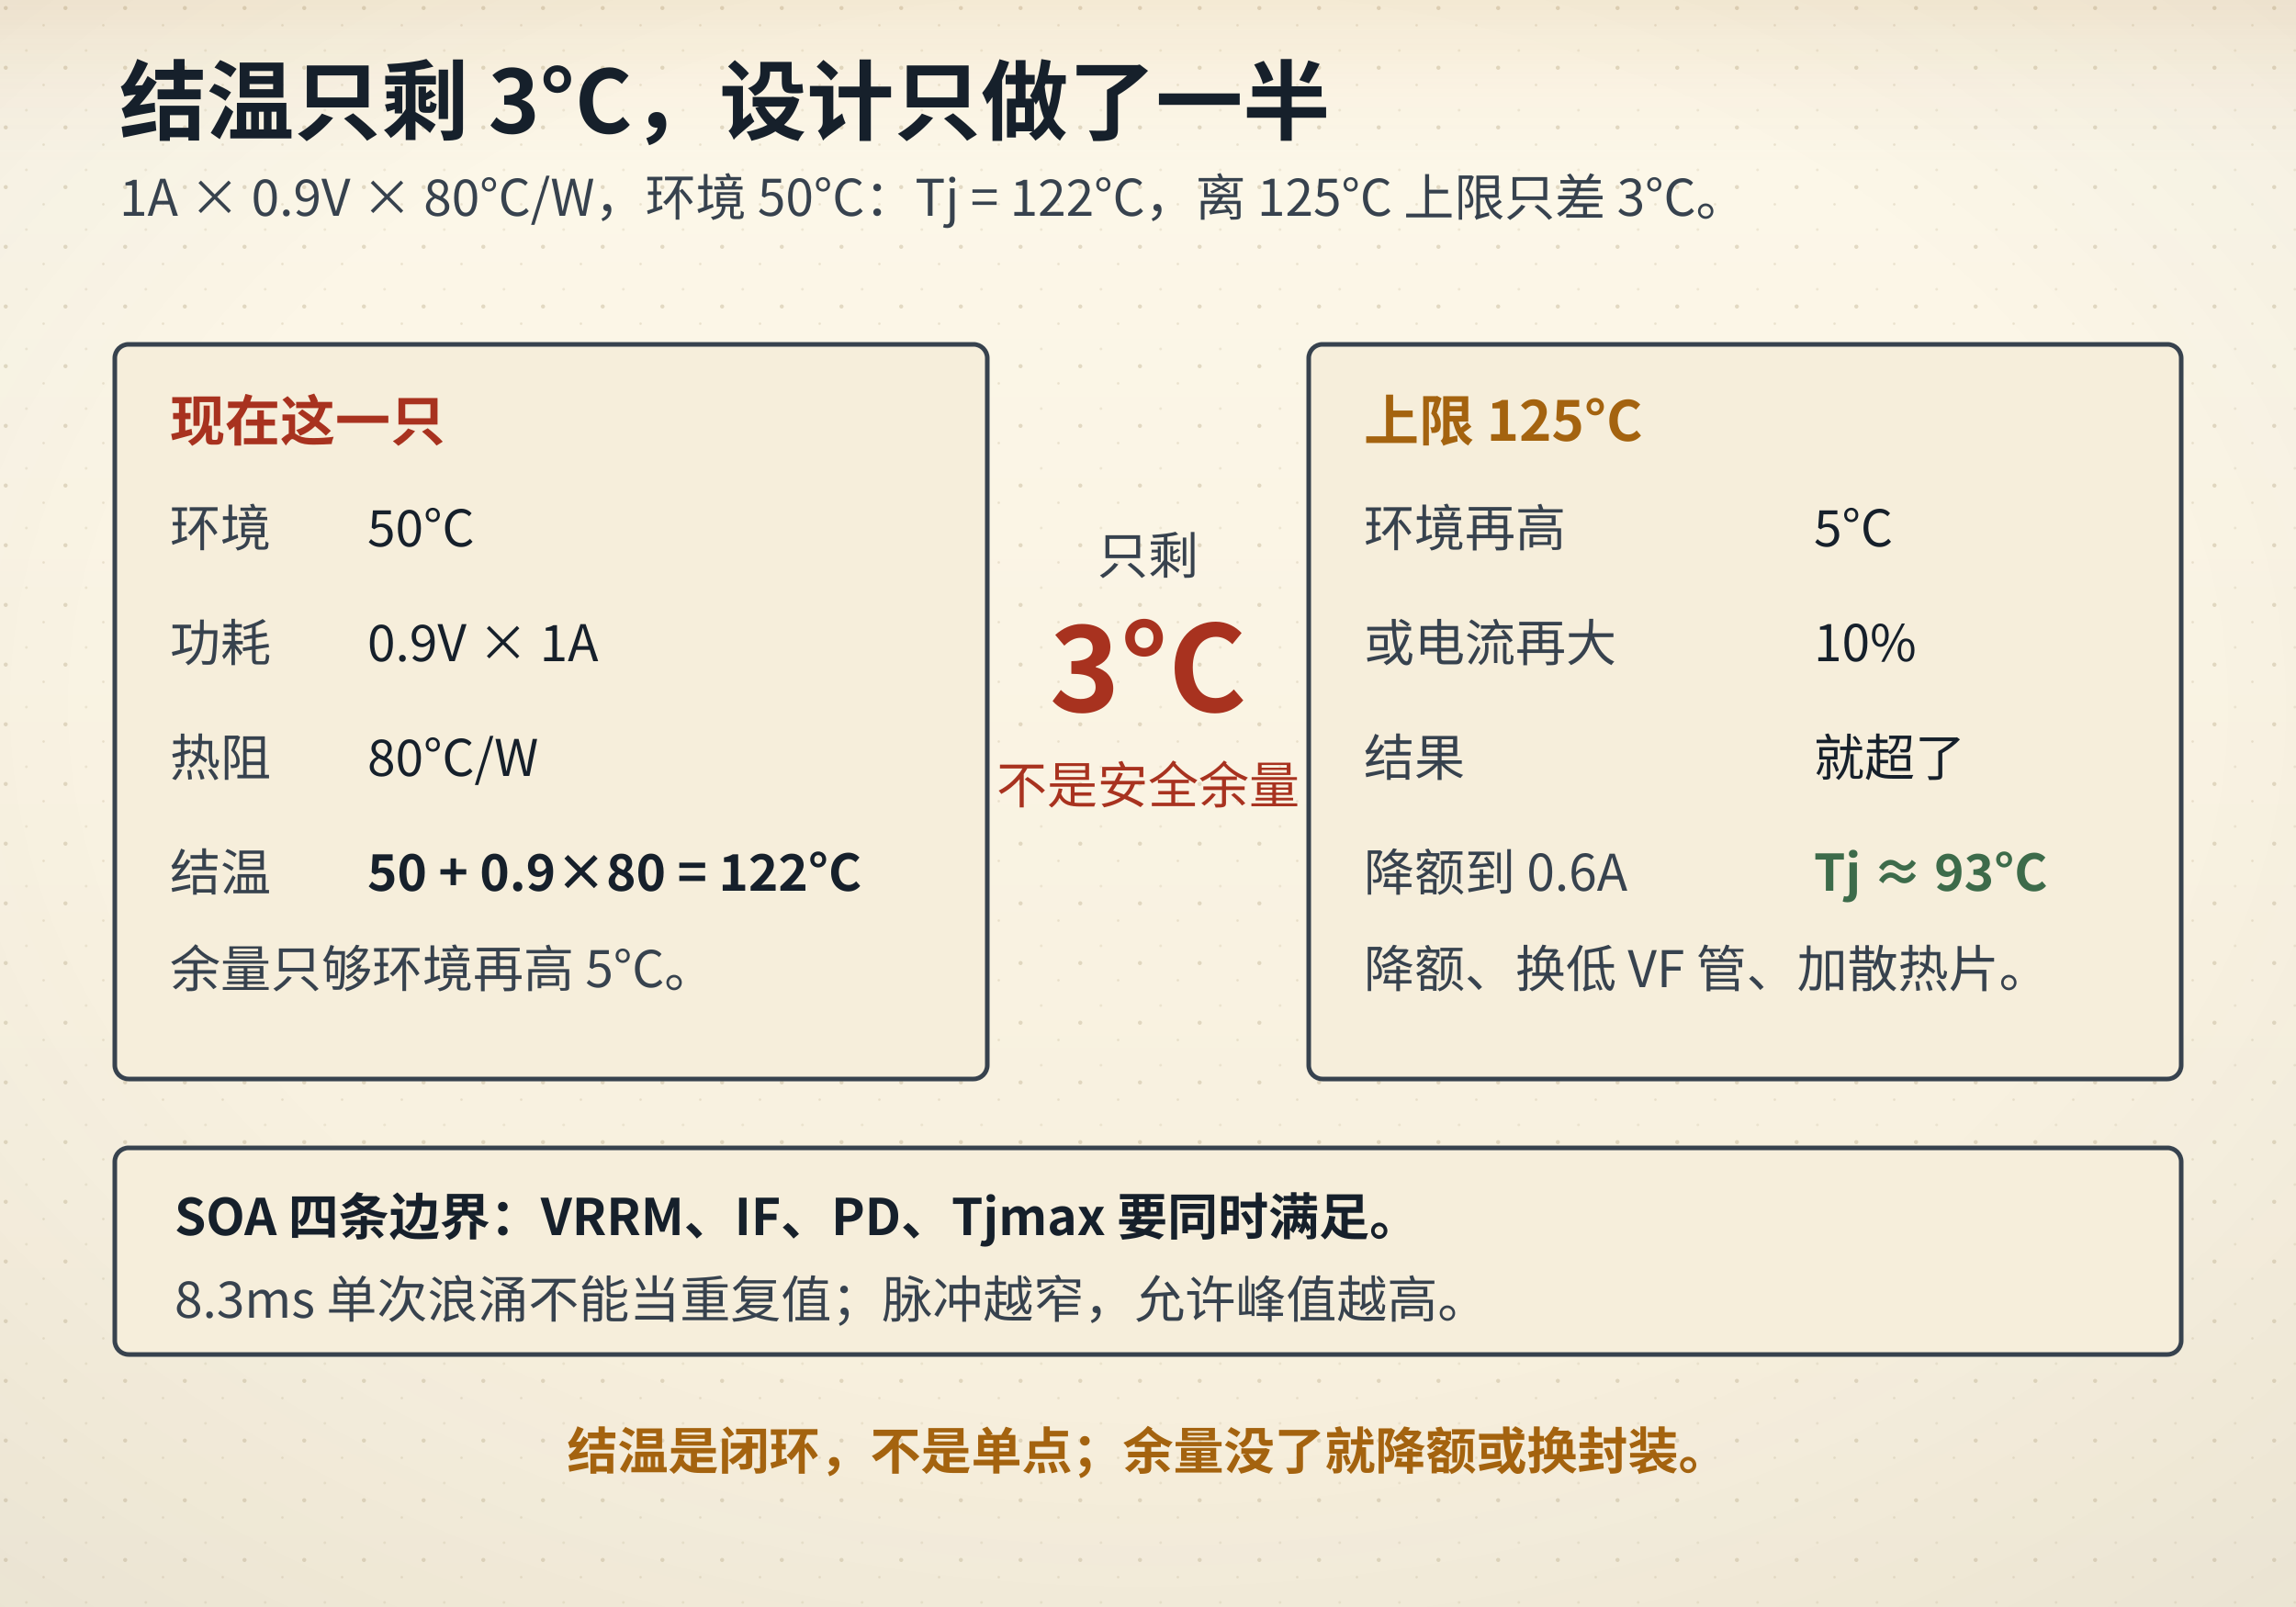
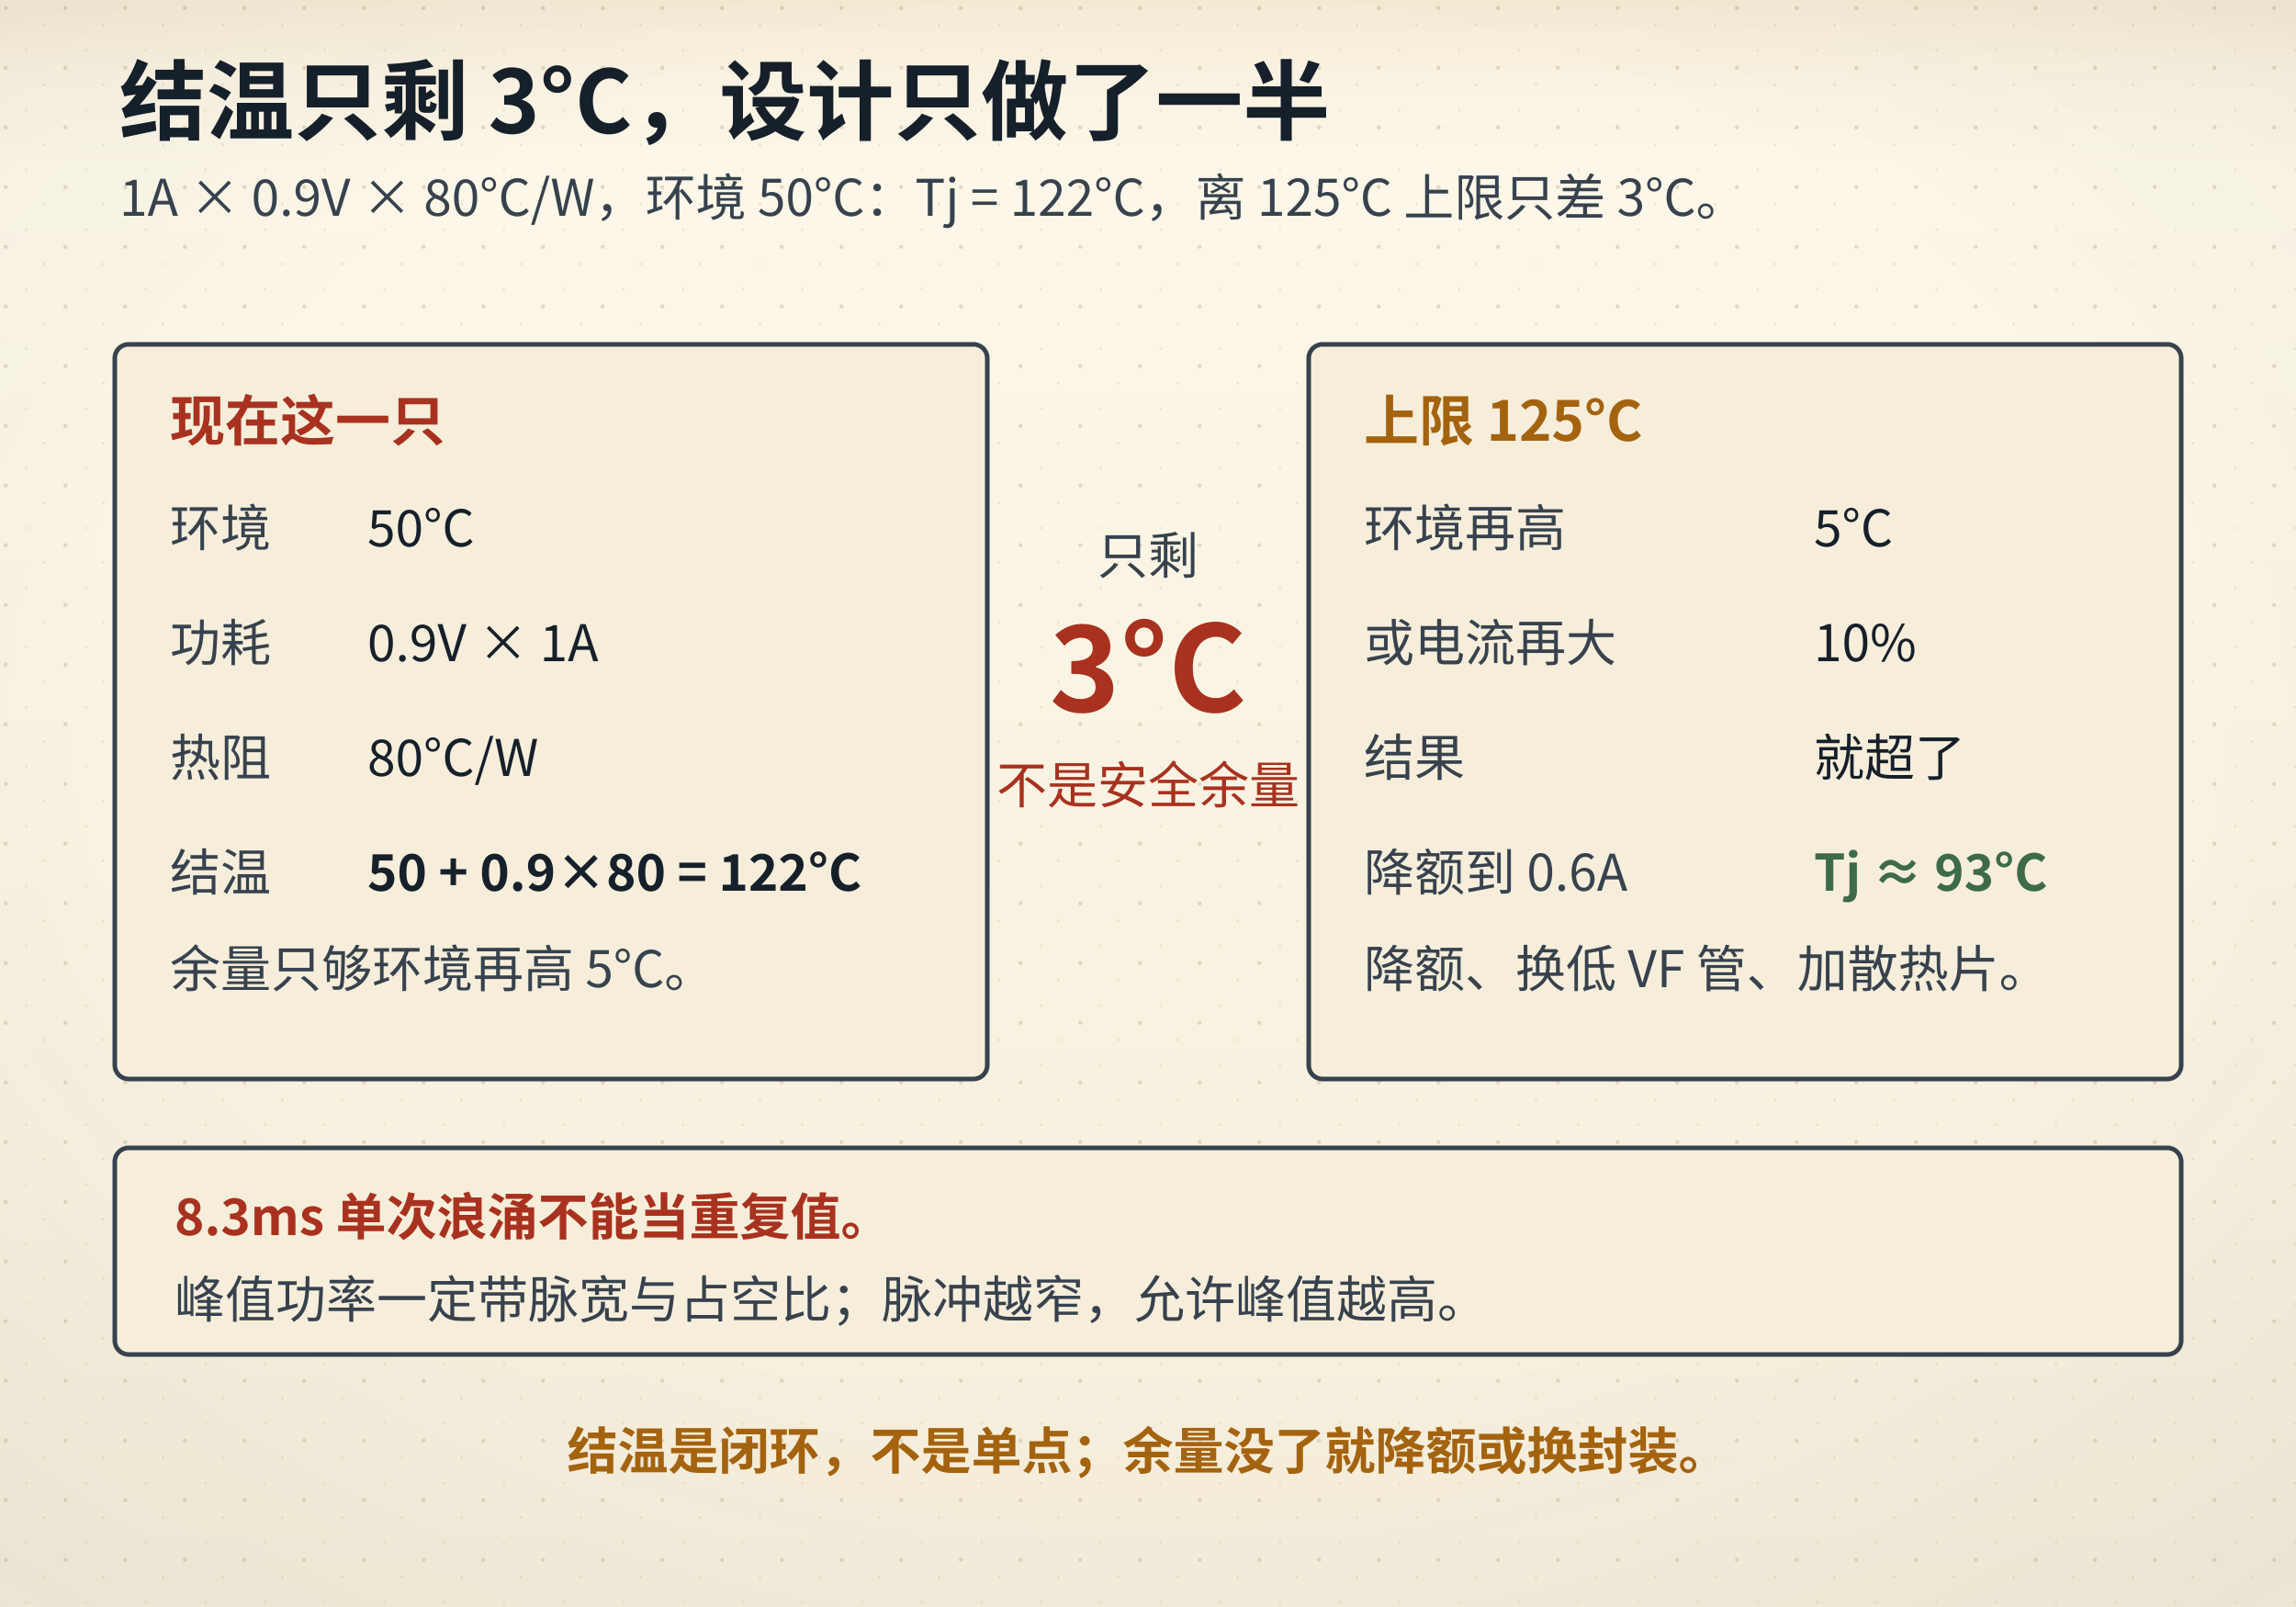
<svg xmlns="http://www.w3.org/2000/svg" viewBox="0 0 1000 700">
  <defs>
    <linearGradient id="bgL" x1="0" y1="0" x2="0" y2="1">
      <stop offset="0" stop-color="#fdf8ea" />
      <stop offset="1" stop-color="#f6eedb" />
    </linearGradient>
    <linearGradient id="bgD" x1="0" y1="0" x2="0" y2="1">
      <stop offset="0" stop-color="#141310" />
      <stop offset="1" stop-color="#1d1a14" />
    </linearGradient>
    <radialGradient id="vig" cx="0.5" cy="0.44" r="0.78">
      <stop offset="0.55" stop-color="#16202b" stop-opacity="0" />
      <stop offset="1" stop-color="#16202b" stop-opacity="0.055" />
    </radialGradient>
    <linearGradient id="hdr" x1="0" y1="0" x2="0" y2="1">
      <stop offset="0" stop-color="#a4630f" stop-opacity="0.10" />
      <stop offset="0.55" stop-color="#a4630f" stop-opacity="0.028" />
      <stop offset="1" stop-color="#a4630f" stop-opacity="0" />
    </linearGradient>
    <linearGradient id="hdrD" x1="0" y1="0" x2="0" y2="1">
      <stop offset="0" stop-color="#dcab63" stop-opacity="0.13" />
      <stop offset="0.55" stop-color="#dcab63" stop-opacity="0.04" />
      <stop offset="1" stop-color="#dcab63" stop-opacity="0" />
    </linearGradient>
    <pattern id="dots" width="26" height="26" patternUnits="userSpaceOnUse">
      <circle cx="2.5" cy="3.5" r="0.9" fill="#c9bb9d" />
      <circle cx="19" cy="11" r="0.55" fill="#c9bb9d" opacity="0.7" />
      <circle cx="11.5" cy="22" r="0.6" fill="#c9bb9d" opacity="0.55" />
    </pattern>
    <filter id="soft" x="-40%" y="-40%" width="180%" height="180%">
      <feDropShadow dx="0" dy="1.4" stdDeviation="2" flood-color="#16202b" flood-opacity="0.13" />
    </filter>
    <filter id="pglow" x="-70%" y="-70%" width="240%" height="240%">
      <feGaussianBlur stdDeviation="1.7" result="b" />
      <feMerge>
        <feMergeNode in="b" />
        <feMergeNode in="SourceGraphic" />
      </feMerge>
    </filter>
  </defs>
  <rect class="page-bg" width="1000" height="700" fill="url(#bgL)" />
  <rect class="page-grain" width="1000" height="700" fill="url(#dots)" />
  <rect class="page-vig" width="1000" height="700" fill="url(#vig)" />
  <rect class="page-hdr" width="1000" height="72" fill="url(#hdr)" />
  <style>
text{font-family:"Segoe UI","Microsoft YaHei","PingFang SC","Hiragino Sans GB","Noto Sans CJK SC","Source Han Sans SC","Noto Sans SC",sans-serif;}
line,path,polyline,polygon{stroke-linecap:round;stroke-linejoin:round}
.page-bg{fill:url(#bgL)}
.page-grain{opacity:.5}
.page-vig{opacity:1}
.page-hdr{fill:url(#hdr)}
@media (prefers-color-scheme: dark){
.page-bg{fill:url(#bgD)}
.page-grain{opacity:.34}
.page-vig{opacity:.5}
.page-hdr{fill:url(#hdrD)}
[fill="#fdf8ea"]{fill:#141310}
[stroke="#fdf8ea"]{stroke:#141310}
[fill="#f6eedb"]{fill:#1d1a14}
[stroke="#f6eedb"]{stroke:#1d1a14}
[fill="#e0d3b8"]{fill:#3b3529}
[stroke="#e0d3b8"]{stroke:#3b3529}
[fill="#c9bb9d"]{fill:#4a4436}
[stroke="#c9bb9d"]{stroke:#4a4436}
[fill="#16202b"]{fill:#ece4d3}
[stroke="#16202b"]{stroke:#ece4d3}
[fill="#37424e"]{fill:#cfc6b4}
[stroke="#37424e"]{stroke:#cfc6b4}
[fill="#5b666f"]{fill:#a79e8b}
[stroke="#5b666f"]{stroke:#a79e8b}
[fill="#8b8272"]{fill:#857c6c}
[stroke="#8b8272"]{stroke:#857c6c}
text[fill="#fdf8ea"]{fill:#f9f3e3}
[fill="#e6eff3"]{fill:#17262e}
[fill="#e4f1f3"]{fill:#15262a}
[fill="#e8efe6"]{fill:#182418}
[fill="#f6e7e1"]{fill:#281a16}
[fill="#f7eedb"]{fill:#292114}
[fill="#efe8ee"]{fill:#241c22}
text[fill="#1f5d7a"]{fill:#7fb7cf}
:is(rect,circle,path,line,polygon,polyline,ellipse,g)[fill="#1f5d7a"]{fill:#2b4d5f}
[stroke="#1f5d7a"]{stroke:#6fa3b9}
text[fill="#2f7f96"]{fill:#8ac9d8}
:is(rect,circle,path,line,polygon,polyline,ellipse,g)[fill="#2f7f96"]{fill:#2b5660}
[stroke="#2f7f96"]{stroke:#77b2c1}
text[fill="#3d6b4a"]{fill:#98c096}
:is(rect,circle,path,line,polygon,polyline,ellipse,g)[fill="#3d6b4a"]{fill:#2f4a33}
[stroke="#3d6b4a"]{stroke:#7aa87c}
text[fill="#a8321f"]{fill:#e0907a}
:is(rect,circle,path,line,polygon,polyline,ellipse,g)[fill="#a8321f"]{fill:#55231b}
[stroke="#a8321f"]{stroke:#c07a63}
text[fill="#a4630f"]{fill:#dcab63}
:is(rect,circle,path,line,polygon,polyline,ellipse,g)[fill="#a4630f"]{fill:#553a17}
[stroke="#a4630f"]{stroke:#c08a45}
text[fill="#6b3f63"]{fill:#c4a2bf}
:is(rect,circle,path,line,polygon,polyline,ellipse,g)[fill="#6b3f63"]{fill:#452c40}
[stroke="#6b3f63"]{stroke:#a17c9b}
}
</style>
  <text x="52" y="58" font-size="38" fill="#16202b" font-family="'KaiTi','STKaiti','Kaiti SC','LXGW WenKai','Noto Serif CJK SC','Source Han Serif SC','Songti SC','SimSun','Noto Serif SC',serif" font-weight="700" text-anchor="start">结温只剩 3°C，设计只做了一半</text>
  <text x="52" y="94" font-size="22" fill="#37424e" font-family="'KaiTi','STKaiti','Kaiti SC','LXGW WenKai','Noto Serif CJK SC','Source Han Serif SC','Songti SC','SimSun','Noto Serif SC',serif" font-weight="400" text-anchor="start">1A × 0.9V × 80°C/W，环境 50°C：Tj = 122°C，离 125°C 上限只差 3°C。</text>
  <rect x="50" y="150" width="380" height="320" rx="6" fill="#f6eedb" stroke="#37424e" stroke-width="2" />
  <text x="74" y="192" font-size="24" fill="#a8321f" font-family="'KaiTi','STKaiti','Kaiti SC','LXGW WenKai','Noto Serif CJK SC','Source Han Serif SC','Songti SC','SimSun','Noto Serif SC',serif" font-weight="700" text-anchor="start">现在这一只</text>
  <text x="74" y="238" font-size="22" fill="#37424e" font-family="'KaiTi','STKaiti','Kaiti SC','LXGW WenKai','Noto Serif CJK SC','Source Han Serif SC','Songti SC','SimSun','Noto Serif SC',serif" font-weight="400" text-anchor="start">环境</text>
  <text x="160" y="238" font-size="22" fill="#16202b" font-family="'KaiTi','STKaiti','Kaiti SC','LXGW WenKai','Noto Serif CJK SC','Source Han Serif SC','Songti SC','SimSun','Noto Serif SC',serif" font-weight="400" text-anchor="start">50°C</text>
  <text x="74" y="288" font-size="22" fill="#37424e" font-family="'KaiTi','STKaiti','Kaiti SC','LXGW WenKai','Noto Serif CJK SC','Source Han Serif SC','Songti SC','SimSun','Noto Serif SC',serif" font-weight="400" text-anchor="start">功耗</text>
  <text x="160" y="288" font-size="22" fill="#16202b" font-family="'KaiTi','STKaiti','Kaiti SC','LXGW WenKai','Noto Serif CJK SC','Source Han Serif SC','Songti SC','SimSun','Noto Serif SC',serif" font-weight="400" text-anchor="start">0.9V × 1A</text>
  <text x="74" y="338" font-size="22" fill="#37424e" font-family="'KaiTi','STKaiti','Kaiti SC','LXGW WenKai','Noto Serif CJK SC','Source Han Serif SC','Songti SC','SimSun','Noto Serif SC',serif" font-weight="400" text-anchor="start">热阻</text>
  <text x="160" y="338" font-size="22" fill="#16202b" font-family="'KaiTi','STKaiti','Kaiti SC','LXGW WenKai','Noto Serif CJK SC','Source Han Serif SC','Songti SC','SimSun','Noto Serif SC',serif" font-weight="400" text-anchor="start">80°C/W</text>
  <text x="74" y="388" font-size="22" fill="#37424e" font-family="'KaiTi','STKaiti','Kaiti SC','LXGW WenKai','Noto Serif CJK SC','Source Han Serif SC','Songti SC','SimSun','Noto Serif SC',serif" font-weight="400" text-anchor="start">结温</text>
  <text x="160" y="388" font-size="22" fill="#16202b" font-family="'KaiTi','STKaiti','Kaiti SC','LXGW WenKai','Noto Serif CJK SC','Source Han Serif SC','Songti SC','SimSun','Noto Serif SC',serif" font-weight="700" text-anchor="start">50 + 0.9×80 = 122°C</text>
  <text x="74" y="430" font-size="22" fill="#37424e" font-family="'KaiTi','STKaiti','Kaiti SC','LXGW WenKai','Noto Serif CJK SC','Source Han Serif SC','Songti SC','SimSun','Noto Serif SC',serif" font-weight="400" text-anchor="start">余量只够环境再高 5°C。</text>
  <text x="500" y="250" font-size="22" fill="#37424e" font-family="'KaiTi','STKaiti','Kaiti SC','LXGW WenKai','Noto Serif CJK SC','Source Han Serif SC','Songti SC','SimSun','Noto Serif SC',serif" font-weight="400" text-anchor="middle">只剩</text>
  <text x="500" y="310" font-size="52" fill="#a8321f" font-family="'KaiTi','STKaiti','Kaiti SC','LXGW WenKai','Noto Serif CJK SC','Source Han Serif SC','Songti SC','SimSun','Noto Serif SC',serif" font-weight="700" text-anchor="middle">3°C</text>
  <text x="500" y="350" font-size="22" fill="#a8321f" font-family="'KaiTi','STKaiti','Kaiti SC','LXGW WenKai','Noto Serif CJK SC','Source Han Serif SC','Songti SC','SimSun','Noto Serif SC',serif" font-weight="400" text-anchor="middle">不是安全余量</text>
  <rect x="570" y="150" width="380" height="320" rx="6" fill="#f6eedb" stroke="#37424e" stroke-width="2" />
  <text x="594" y="192" font-size="24" fill="#a4630f" font-family="'KaiTi','STKaiti','Kaiti SC','LXGW WenKai','Noto Serif CJK SC','Source Han Serif SC','Songti SC','SimSun','Noto Serif SC',serif" font-weight="700" text-anchor="start">上限 125°C</text>
  <text x="594" y="238" font-size="22" fill="#37424e" font-family="'KaiTi','STKaiti','Kaiti SC','LXGW WenKai','Noto Serif CJK SC','Source Han Serif SC','Songti SC','SimSun','Noto Serif SC',serif" font-weight="400" text-anchor="start">环境再高</text>
  <text x="790" y="238" font-size="22" fill="#16202b" font-family="'KaiTi','STKaiti','Kaiti SC','LXGW WenKai','Noto Serif CJK SC','Source Han Serif SC','Songti SC','SimSun','Noto Serif SC',serif" font-weight="400" text-anchor="start">5°C</text>
  <text x="594" y="288" font-size="22" fill="#37424e" font-family="'KaiTi','STKaiti','Kaiti SC','LXGW WenKai','Noto Serif CJK SC','Source Han Serif SC','Songti SC','SimSun','Noto Serif SC',serif" font-weight="400" text-anchor="start">或电流再大</text>
  <text x="790" y="288" font-size="22" fill="#16202b" font-family="'KaiTi','STKaiti','Kaiti SC','LXGW WenKai','Noto Serif CJK SC','Source Han Serif SC','Songti SC','SimSun','Noto Serif SC',serif" font-weight="400" text-anchor="start">10%</text>
  <text x="594" y="338" font-size="22" fill="#37424e" font-family="'KaiTi','STKaiti','Kaiti SC','LXGW WenKai','Noto Serif CJK SC','Source Han Serif SC','Songti SC','SimSun','Noto Serif SC',serif" font-weight="400" text-anchor="start">结果</text>
  <text x="790" y="338" font-size="22" fill="#16202b" font-family="'KaiTi','STKaiti','Kaiti SC','LXGW WenKai','Noto Serif CJK SC','Source Han Serif SC','Songti SC','SimSun','Noto Serif SC',serif" font-weight="400" text-anchor="start">就超了</text>
  <text x="594" y="388" font-size="22" fill="#37424e" font-family="'KaiTi','STKaiti','Kaiti SC','LXGW WenKai','Noto Serif CJK SC','Source Han Serif SC','Songti SC','SimSun','Noto Serif SC',serif" font-weight="400" text-anchor="start">降额到 0.6A</text>
  <text x="790" y="388" font-size="22" fill="#3d6b4a" font-family="'KaiTi','STKaiti','Kaiti SC','LXGW WenKai','Noto Serif CJK SC','Source Han Serif SC','Songti SC','SimSun','Noto Serif SC',serif" font-weight="700" text-anchor="start">Tj ≈ 93°C</text>
  <text x="594" y="430" font-size="22" fill="#37424e" font-family="'KaiTi','STKaiti','Kaiti SC','LXGW WenKai','Noto Serif CJK SC','Source Han Serif SC','Songti SC','SimSun','Noto Serif SC',serif" font-weight="400" text-anchor="start">降额、换低 VF 管、加散热片。</text>
  <rect x="50" y="500" width="900" height="90" rx="6" fill="#f6eedb" stroke="#37424e" stroke-width="2" />
-   <text x="76" y="538" font-size="22" fill="#16202b" font-family="'KaiTi','STKaiti','Kaiti SC','LXGW WenKai','Noto Serif CJK SC','Source Han Serif SC','Songti SC','SimSun','Noto Serif SC',serif" font-weight="700" text-anchor="start">SOA 四条边界：VRRM、IF、PD、Tjmax 要同时满足。</text>
-   <text x="76" y="574" font-size="22" fill="#37424e" font-family="'KaiTi','STKaiti','Kaiti SC','LXGW WenKai','Noto Serif CJK SC','Source Han Serif SC','Songti SC','SimSun','Noto Serif SC',serif" font-weight="400" text-anchor="start">8.3ms 单次浪涌不能当重复值；脉冲越窄，允许峰值越高。</text>
+   <text x="76" y="538" font-size="22" fill="#a8321f" font-family="'KaiTi','STKaiti','Kaiti SC','LXGW WenKai','Noto Serif CJK SC','Source Han Serif SC','Songti SC','SimSun','Noto Serif SC',serif" font-weight="700" text-anchor="start">8.3ms 单次浪涌不能当重复值。</text>
+   <text x="76" y="574" font-size="22" fill="#37424e" font-family="'KaiTi','STKaiti','Kaiti SC','LXGW WenKai','Noto Serif CJK SC','Source Han Serif SC','Songti SC','SimSun','Noto Serif SC',serif" font-weight="400" text-anchor="start">峰值功率一定带脉宽与占空比；脉冲越窄，允许峰值越高。</text>
  <text x="500" y="640" font-size="22" fill="#a4630f" font-family="'KaiTi','STKaiti','Kaiti SC','LXGW WenKai','Noto Serif CJK SC','Source Han Serif SC','Songti SC','SimSun','Noto Serif SC',serif" font-weight="700" text-anchor="middle">结温是闭环，不是单点；余量没了就降额或换封装。</text>
</svg>
